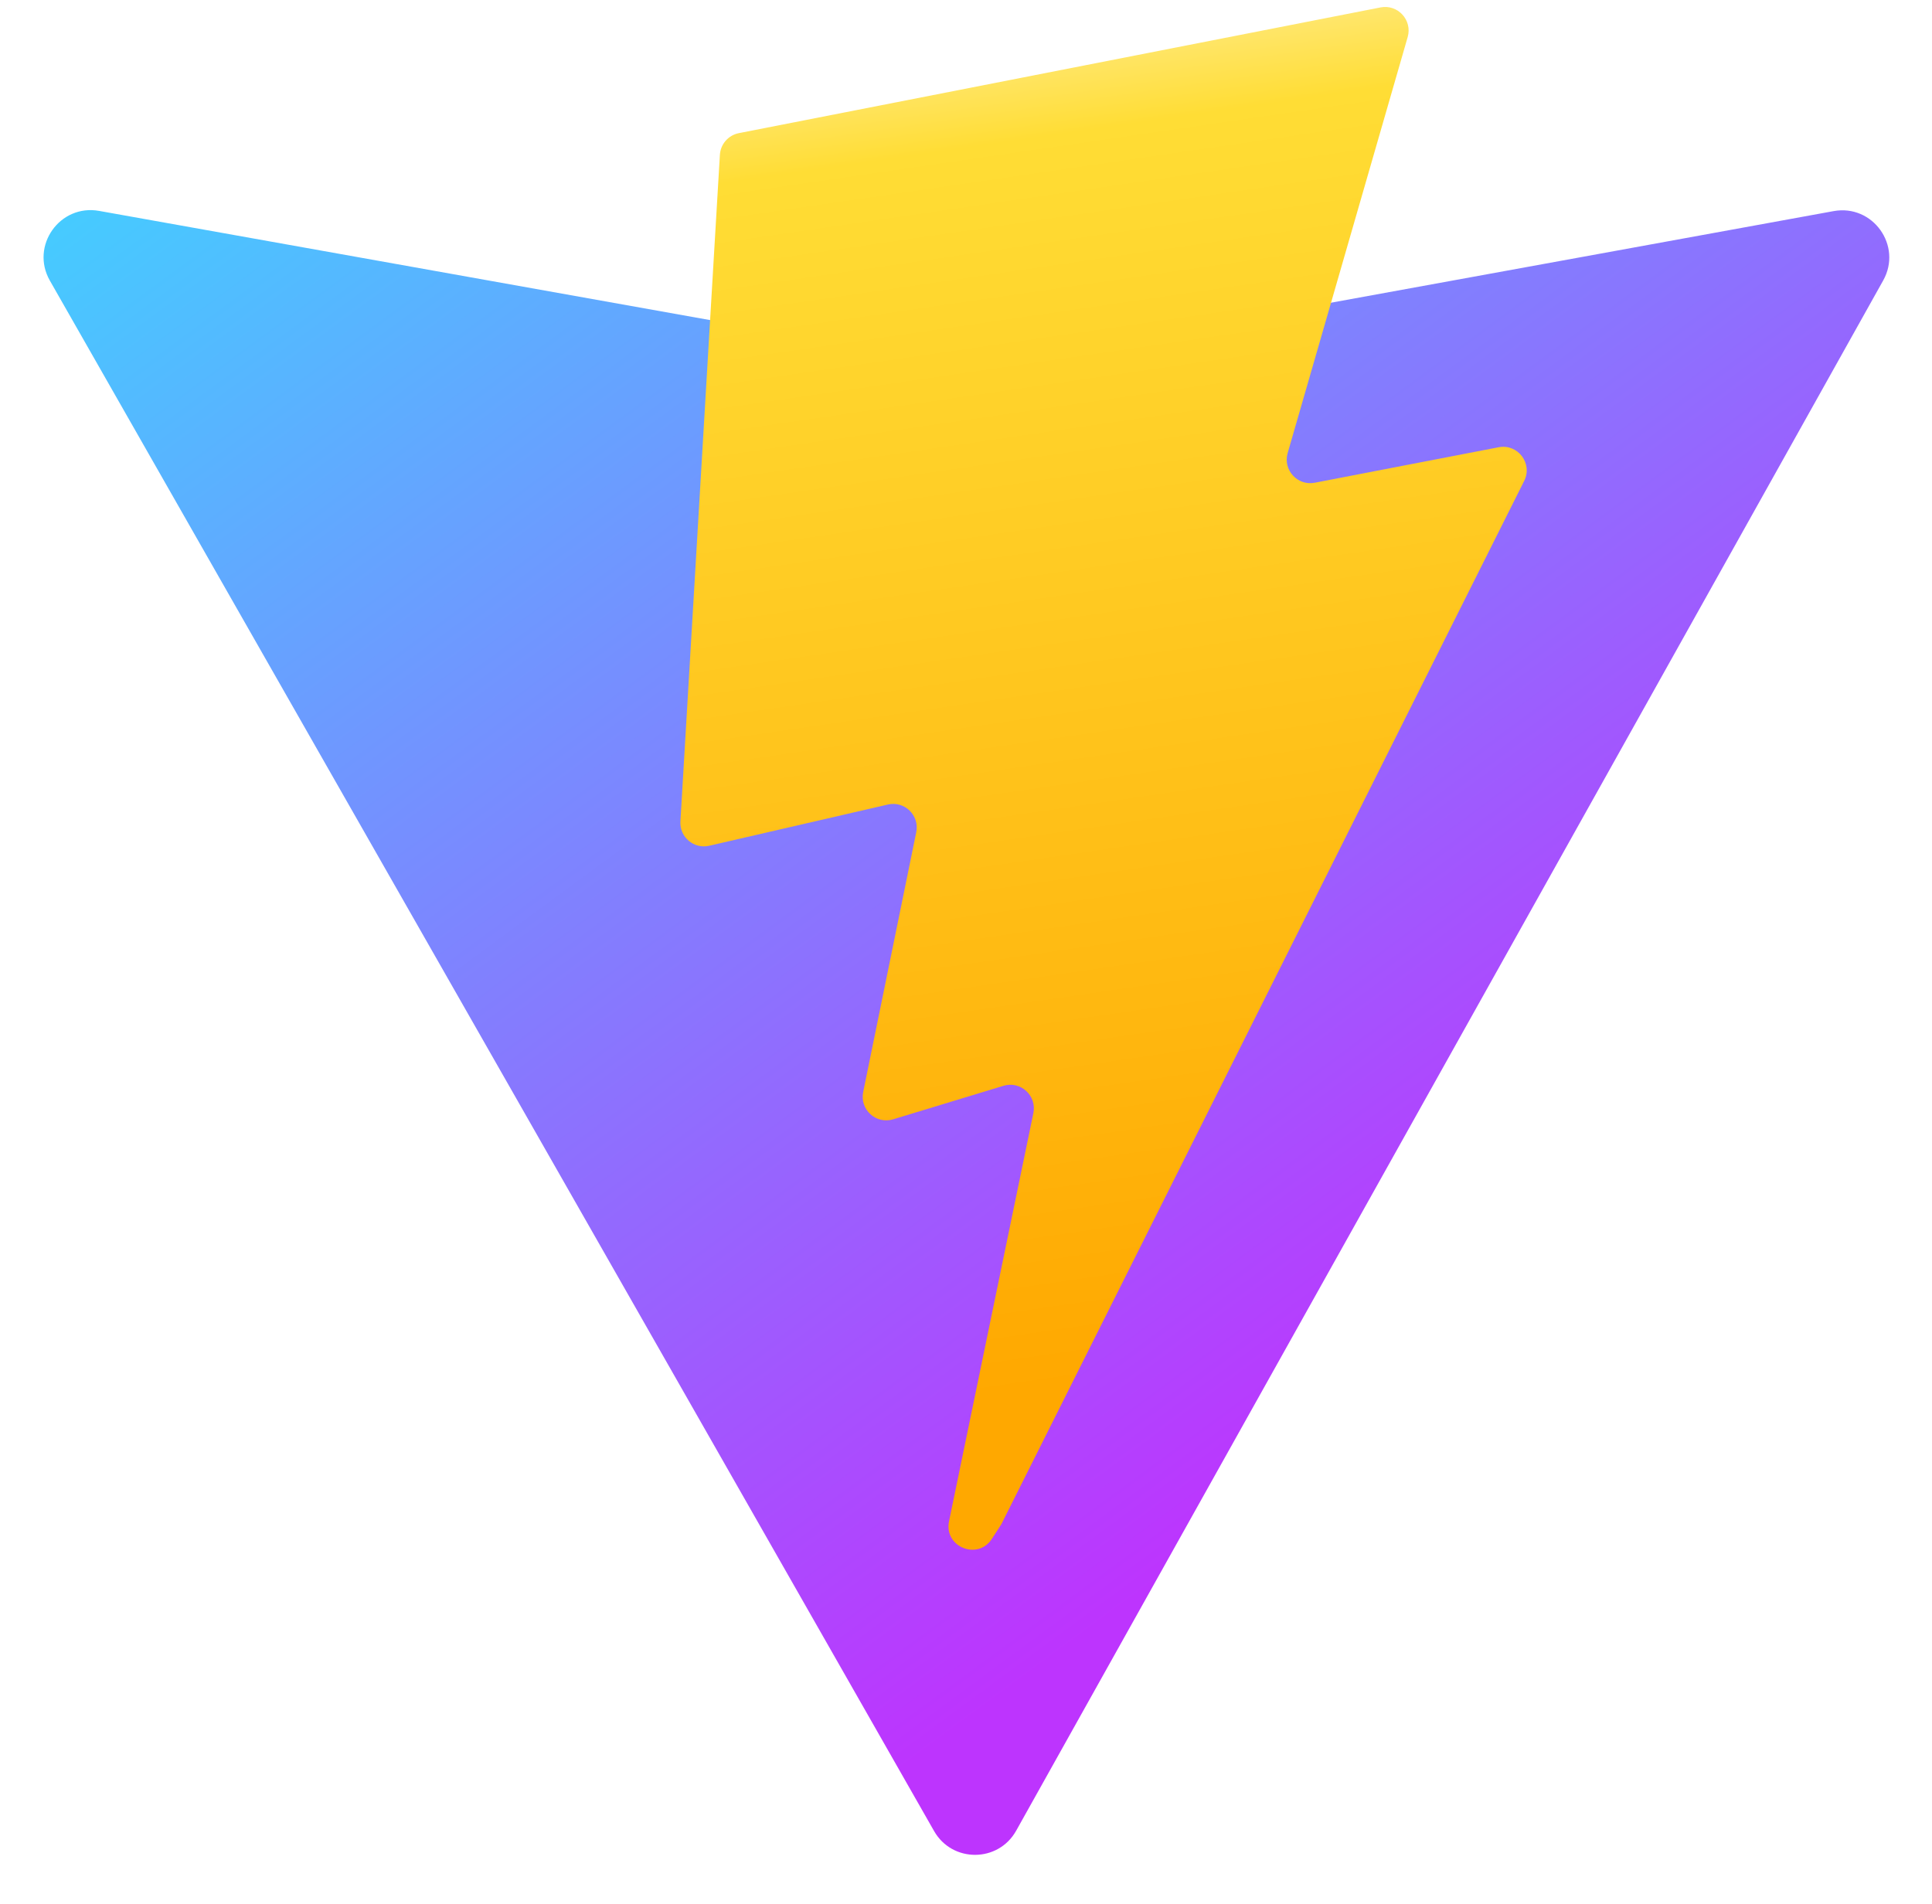
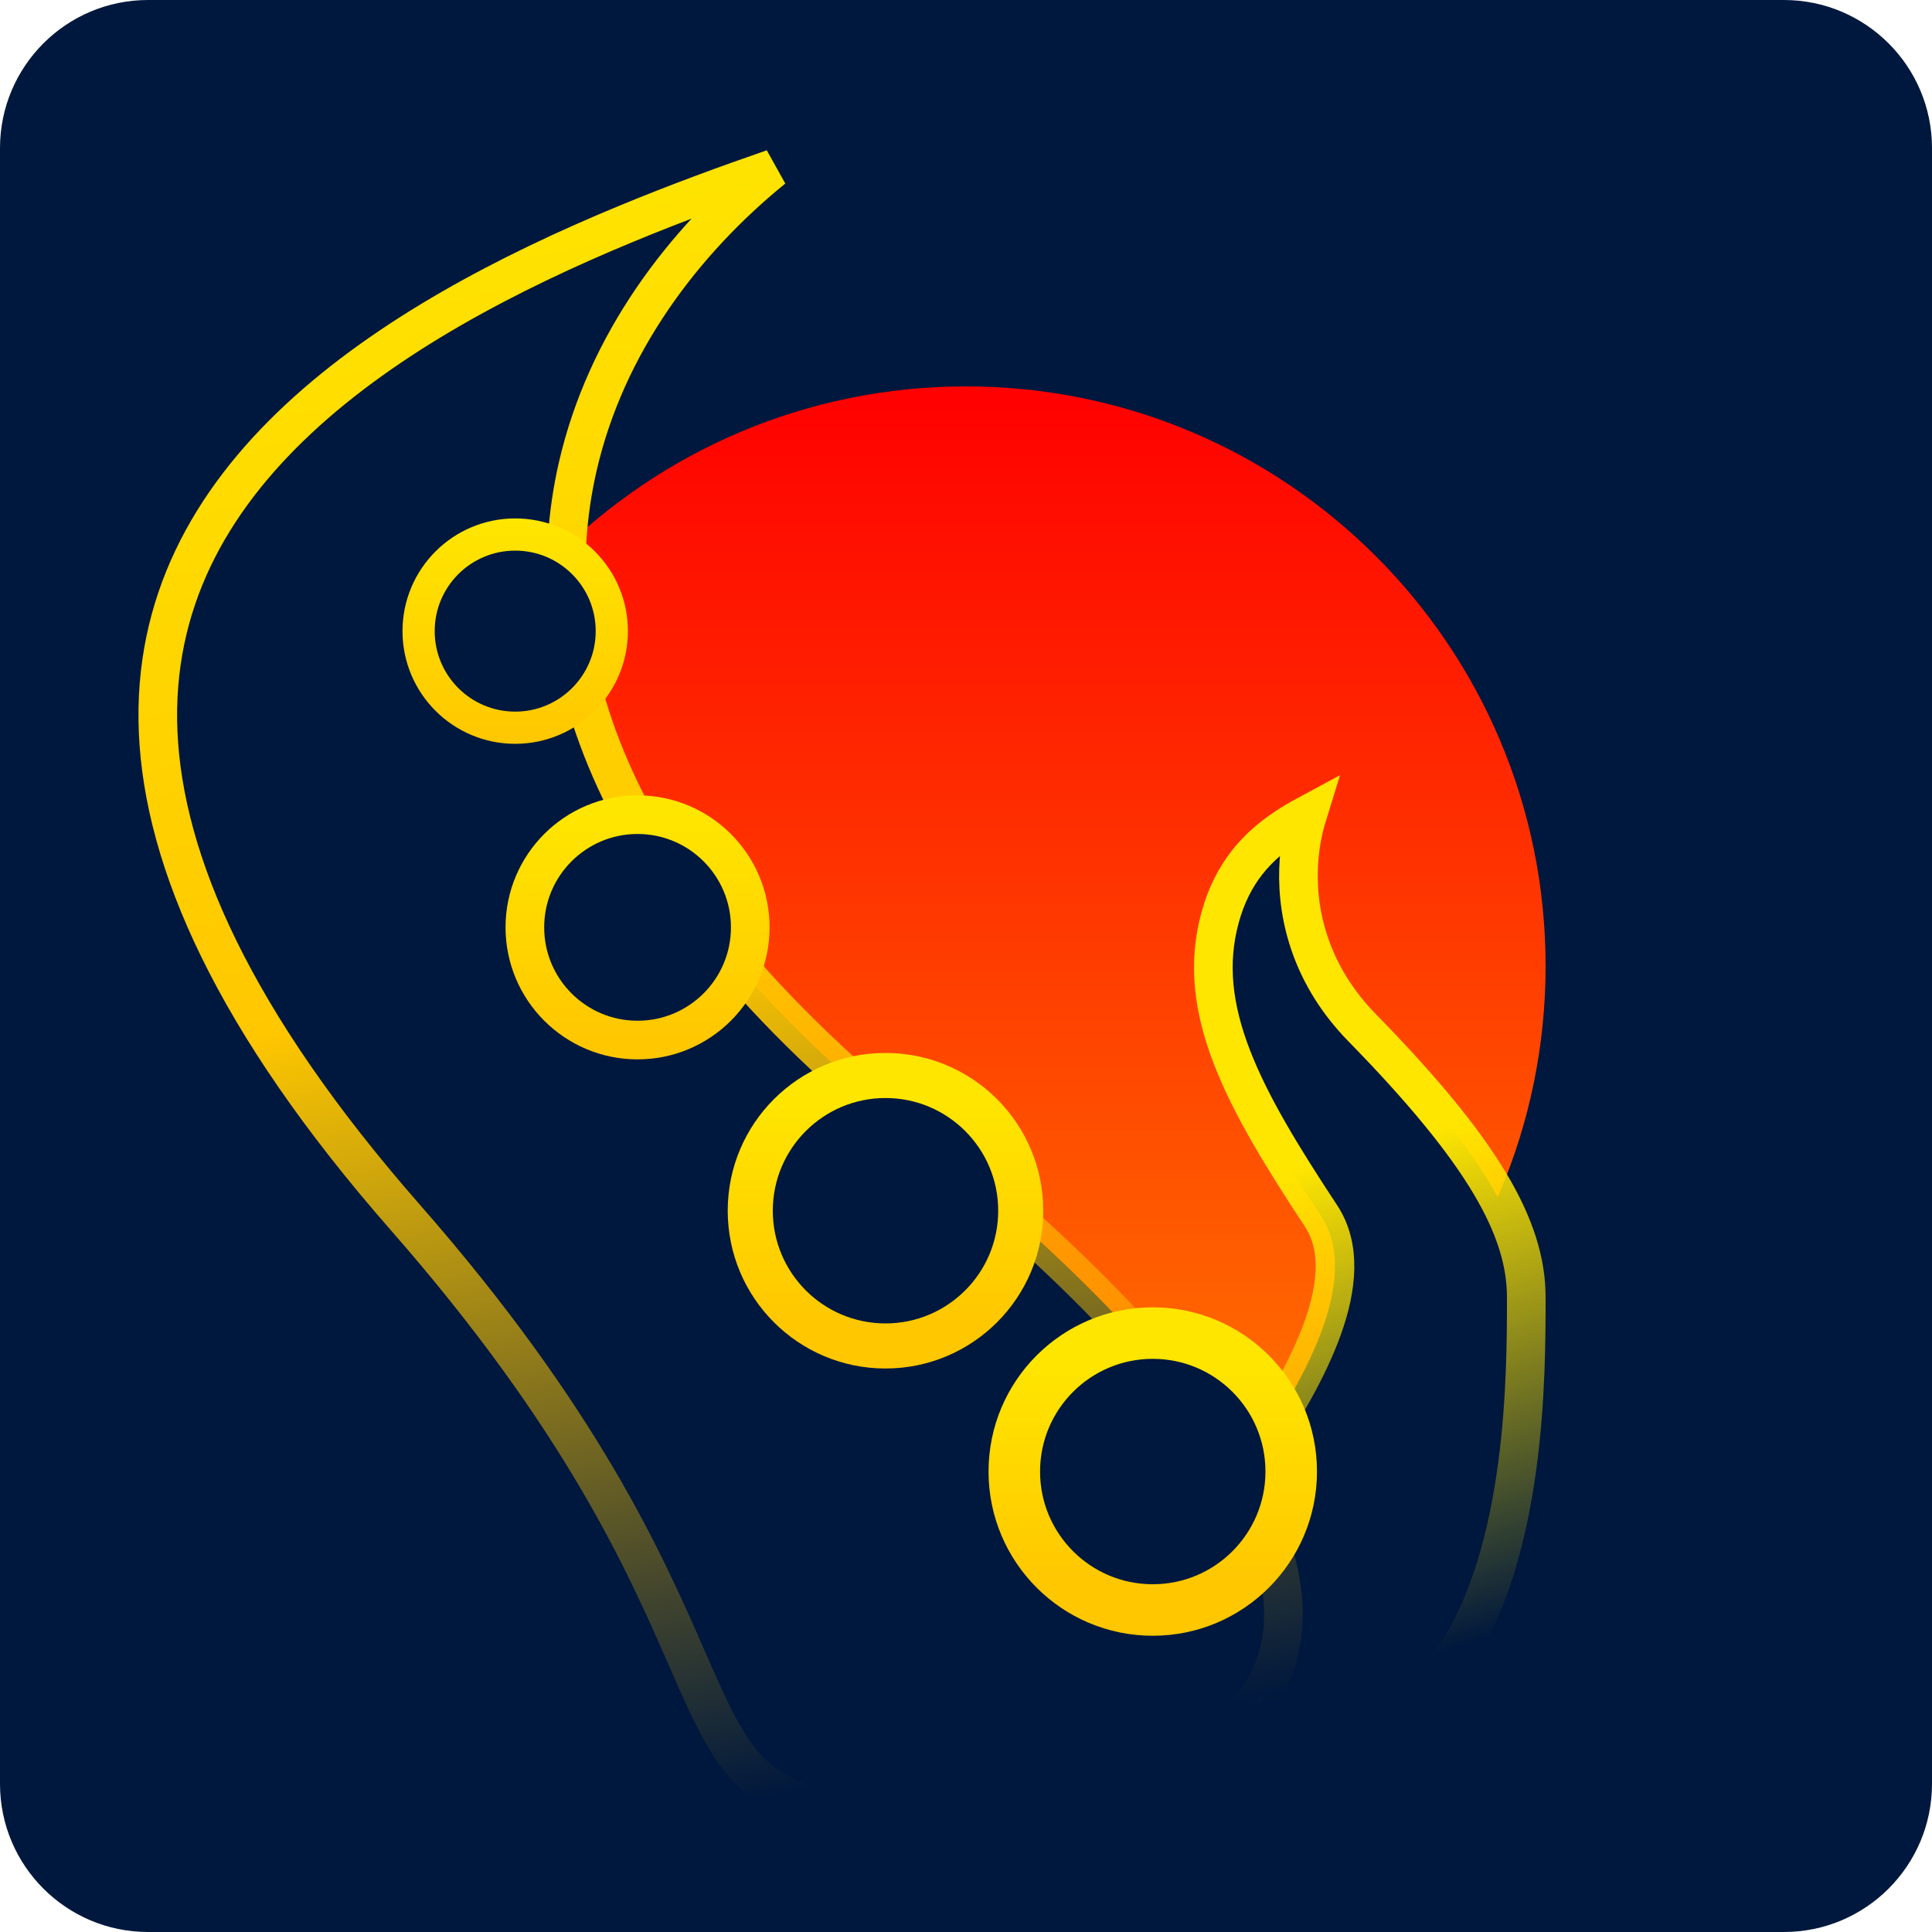
- <svg xmlns="http://www.w3.org/2000/svg" width="410" height="404" viewBox="0 0 410 404" fill="none">
-   <path d="M399.641 59.525L215.643 388.545C211.844 395.338 202.084 395.378 198.228 388.618L10.582 59.556C6.381 52.19 12.68 43.267 21.028 44.759L205.223 77.682C206.398 77.892 207.601 77.89 208.776 77.676L389.119 44.806C397.439 43.289 403.768 52.143 399.641 59.525Z" fill="url(#paint0_linear)" />
-   <path d="M292.965 1.574L156.801 28.255C154.563 28.694 152.906 30.59 152.771 32.866L144.395 174.33C144.198 177.662 147.258 180.248 150.51 179.498L188.42 170.749C191.967 169.931 195.172 173.055 194.443 176.622L183.18 231.775C182.422 235.487 185.907 238.661 189.532 237.56L212.947 230.446C216.577 229.344 220.065 232.527 219.297 236.242L201.398 322.875C200.278 328.294 207.486 331.249 210.492 326.603L212.5 323.5L323.454 102.072C325.312 98.365 322.108 94.137 318.036 94.923L279.014 102.454C275.347 103.161 272.227 99.746 273.262 96.158L298.731 7.867C299.767 4.273 296.636 0.855 292.965 1.574Z" fill="url(#paint1_linear)" />
+ <svg xmlns="http://www.w3.org/2000/svg" width="600" height="600" viewBox="0 0 600 600" fill="none">
+   <rect width="600" height="600" rx="46" fill="#00183D" />
+   <circle cx="300" cy="300" r="180" fill="url(#paint0_linear_1_74)" />
+   <path d="M392.218 532.993C369.932 532.819 346.492 529.215 329.374 525.791C347.998 504.909 371.08 478.335 388.426 453.124C398.191 438.93 406.367 424.849 410.847 412.234C415.233 399.887 416.65 387.296 410.239 377.58C385.989 340.829 371.103 313.505 378.906 284.981C382.755 270.909 390.584 262.848 399.103 257.143C401.394 255.609 403.732 254.247 406.083 252.981C404.484 258.14 403.482 263.833 403.28 269.755C402.74 285.511 407.797 303.598 422.988 319.133C460.375 357.365 474 381.243 474 402.867C474 415.001 473.994 434.589 471.178 455.426C468.349 476.359 462.758 497.918 451.985 514.254C447.555 520.971 439.782 525.78 429.157 528.862C418.563 531.934 405.754 533.099 392.218 532.993Z" fill="#00183D" stroke="url(#paint1_linear_1_74)" stroke-width="12" />
+   <path d="M125.842 378.046C72.281 316.922 50.824 267.396 49.112 227.299C47.413 187.482 65.146 155.807 92.734 130.075C120.447 104.227 157.823 84.676 194.429 69.52C210.198 62.991 225.684 57.33 240.092 52.346C212.203 75.01 188.189 106.673 179.418 144.927C165.909 203.847 189.021 276.026 284.077 352.183C335.123 393.079 366.222 427.017 382.898 454.716C399.559 482.392 401.406 503.07 395.556 518.241C389.646 533.567 375.212 545.057 355.429 552.762C335.728 560.436 311.558 564 287.829 564C262.674 564 248.758 561.06 239.562 555.399C230.523 549.836 225.114 541.089 218.433 526.522C216.795 522.952 215.111 519.105 213.301 514.972C200.288 485.257 180.806 440.771 125.842 378.046Z" fill="#00183D" stroke="url(#paint2_linear_1_74)" stroke-width="12" />
+   <circle cx="160" cy="196" r="30" fill="#00183D" stroke="url(#paint3_linear_1_74)" stroke-width="10" />
+   <circle cx="198" cy="288" r="35" fill="#00183D" stroke="url(#paint4_linear_1_74)" stroke-width="12" />
+   <circle cx="275" cy="376" r="42" fill="#00183D" stroke="url(#paint5_linear_1_74)" stroke-width="14" />
+   <circle cx="358" cy="457" r="43" fill="#00183D" stroke="url(#paint6_linear_1_74)" stroke-width="16" />
  <defs>
-     <linearGradient id="paint0_linear" x1="6" y1="33" x2="235" y2="344" gradientUnits="userSpaceOnUse">
-       <stop stop-color="#41D1FF" />
-       <stop offset="1" stop-color="#BD34FE" />
+     <linearGradient id="paint0_linear_1_74" x1="300" y1="120" x2="300" y2="480" gradientUnits="userSpaceOnUse">
+       <stop stop-color="#FF0000" />
+       <stop offset="1" stop-color="#FF7A00" />
    </linearGradient>
-     <linearGradient id="paint1_linear" x1="194.651" y1="8.818" x2="236.076" y2="292.989" gradientUnits="userSpaceOnUse">
-       <stop stop-color="#FFEA83" />
-       <stop offset="0.083" stop-color="#FFDD35" />
-       <stop offset="1" stop-color="#FFA800" />
+     <linearGradient id="paint1_linear_1_74" x1="388" y1="367" x2="432" y2="517.5" gradientUnits="userSpaceOnUse">
+       <stop stop-color="#FFE601" />
+       <stop offset="1" stop-color="#FFE600" stop-opacity="0" />
+     </linearGradient>
+     <linearGradient id="paint2_linear_1_74" x1="223.791" y1="30" x2="325.5" y2="540.5" gradientUnits="userSpaceOnUse">
+       <stop stop-color="#FFE600" />
+       <stop offset="0.495" stop-color="#FFC700" />
+       <stop offset="1" stop-color="#FFC700" stop-opacity="0" />
+     </linearGradient>
+     <linearGradient id="paint3_linear_1_74" x1="160" y1="161" x2="160" y2="231" gradientUnits="userSpaceOnUse">
+       <stop stop-color="#FFE600" />
+       <stop offset="1" stop-color="#FFC700" />
+     </linearGradient>
+     <linearGradient id="paint4_linear_1_74" x1="198" y1="253" x2="198" y2="323" gradientUnits="userSpaceOnUse">
+       <stop stop-color="#FFE600" />
+       <stop offset="1" stop-color="#FFC700" />
+     </linearGradient>
+     <linearGradient id="paint5_linear_1_74" x1="275" y1="341" x2="275" y2="411" gradientUnits="userSpaceOnUse">
+       <stop stop-color="#FFE600" />
+       <stop offset="1" stop-color="#FFC700" />
+     </linearGradient>
+     <linearGradient id="paint6_linear_1_74" x1="358" y1="422" x2="358" y2="492" gradientUnits="userSpaceOnUse">
+       <stop stop-color="#FFE600" />
+       <stop offset="1" stop-color="#FFC700" />
    </linearGradient>
  </defs>
</svg>
